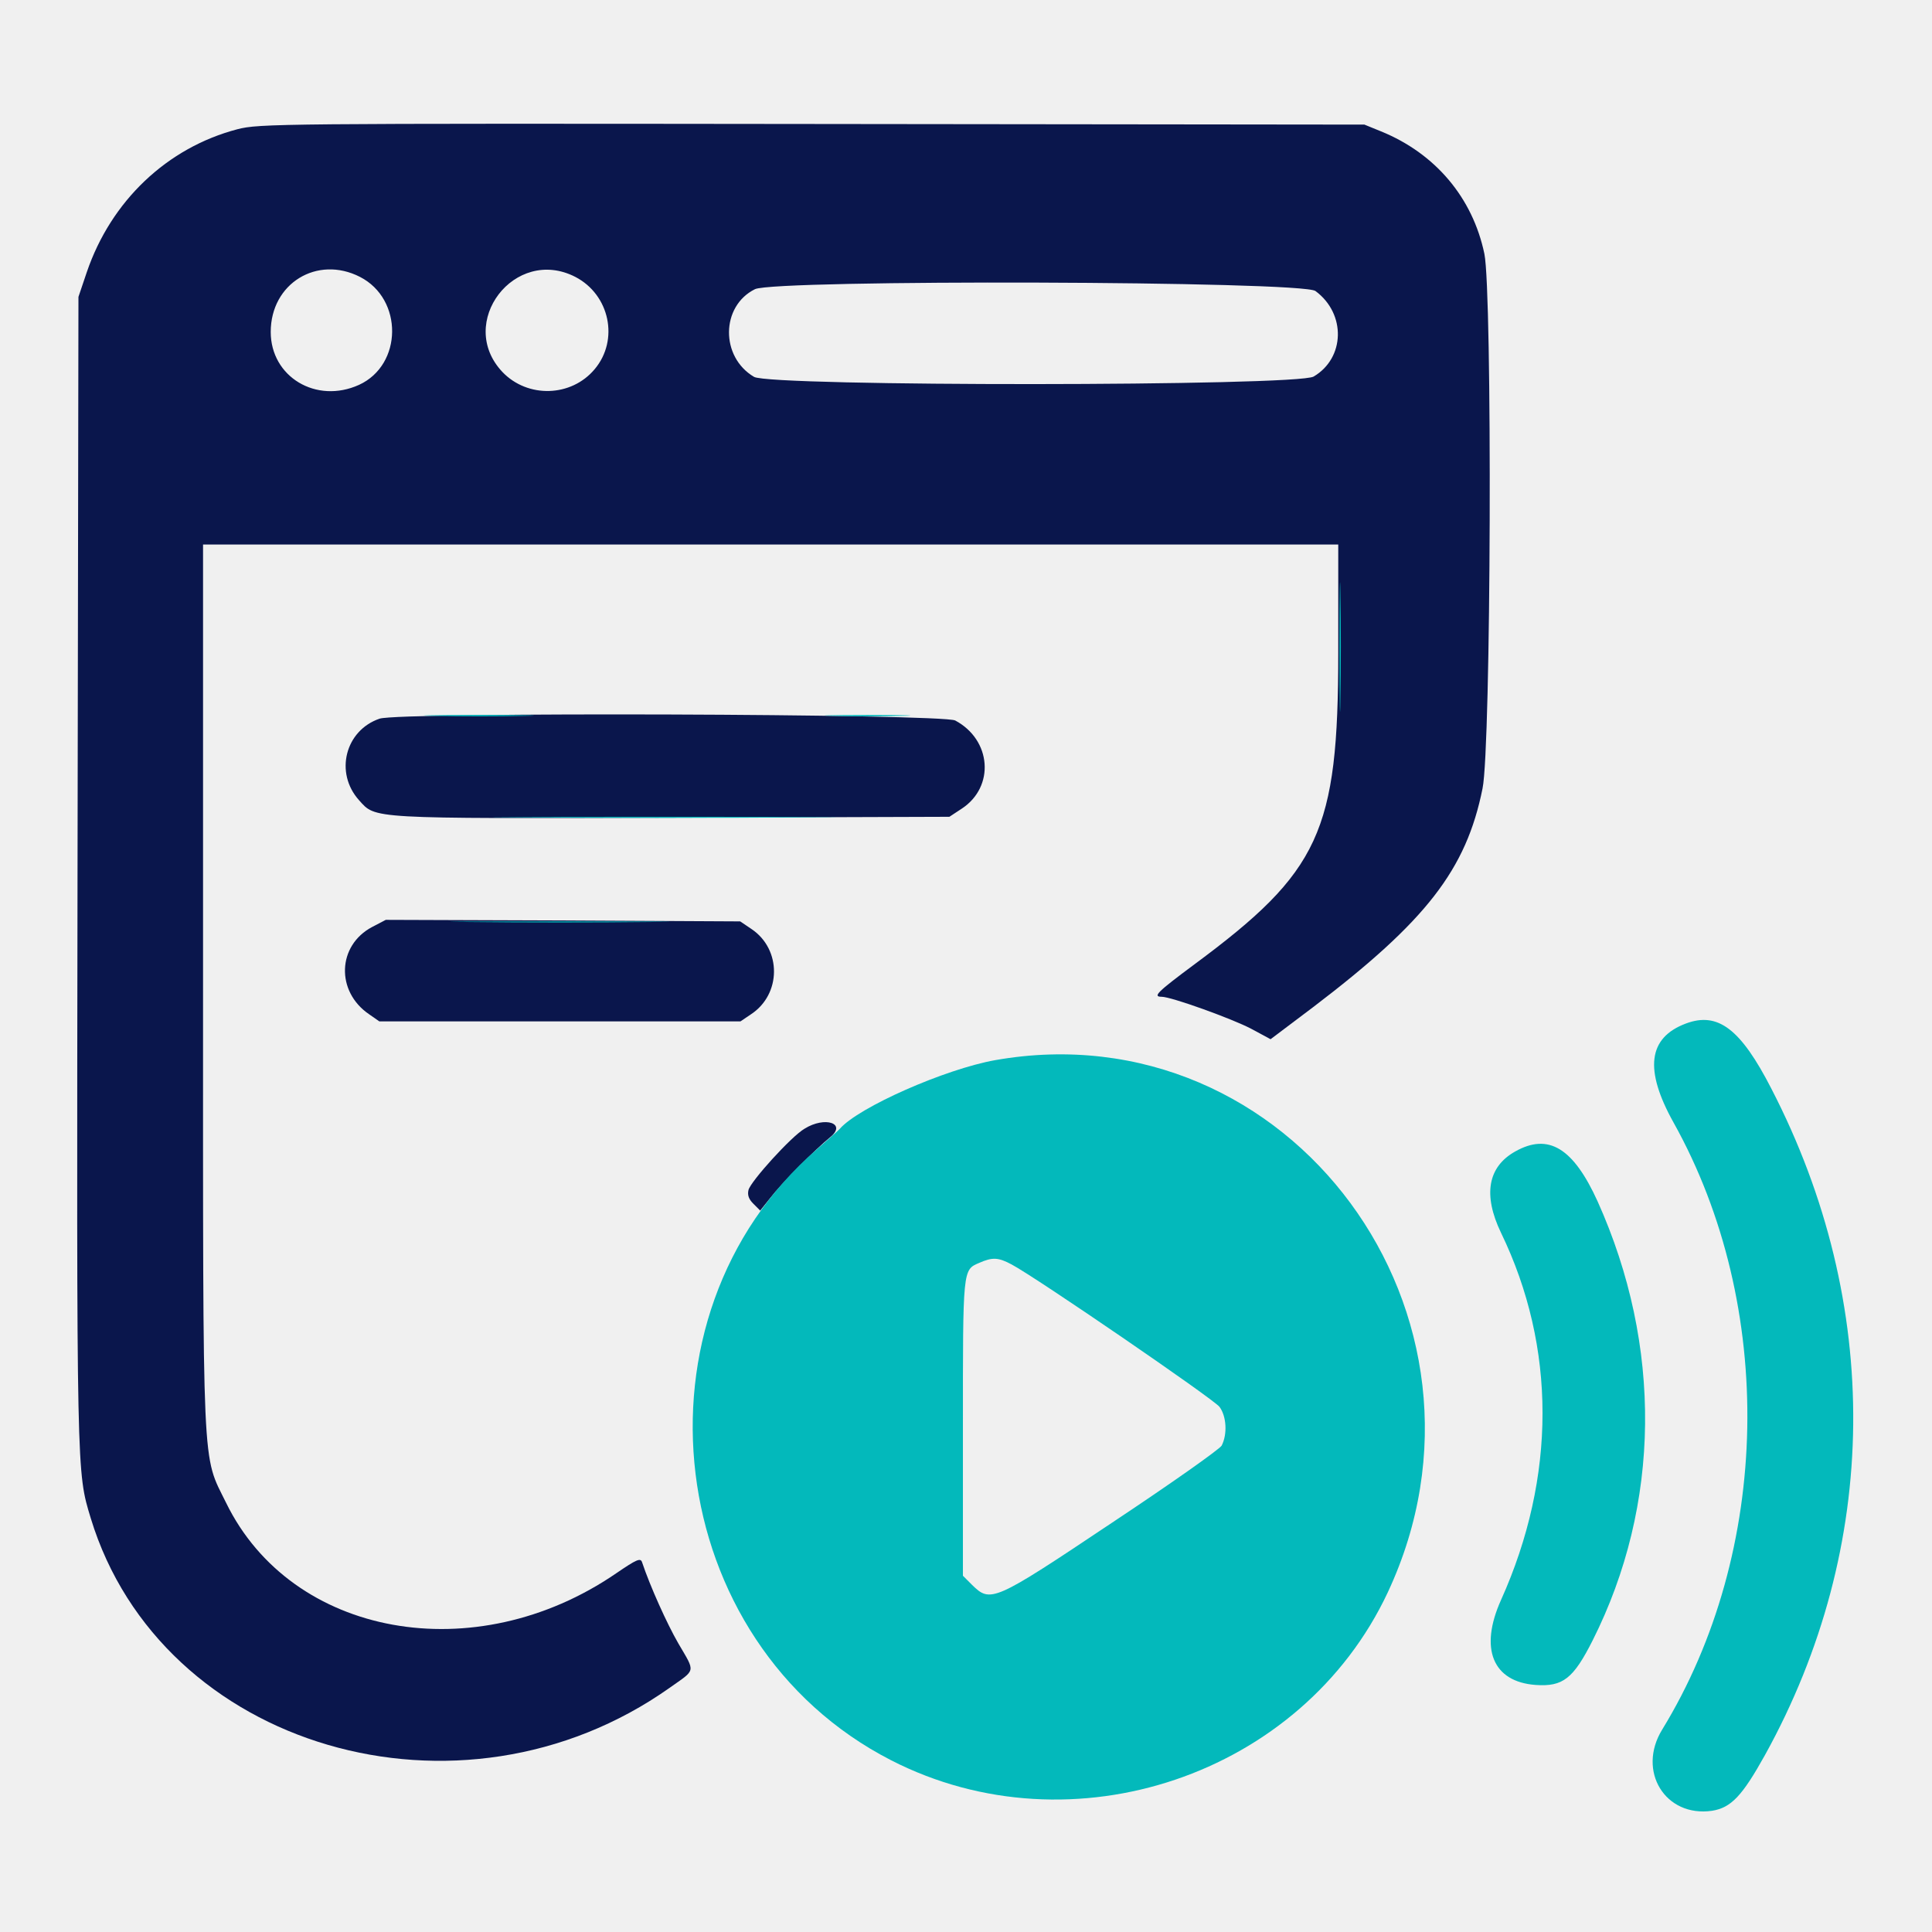
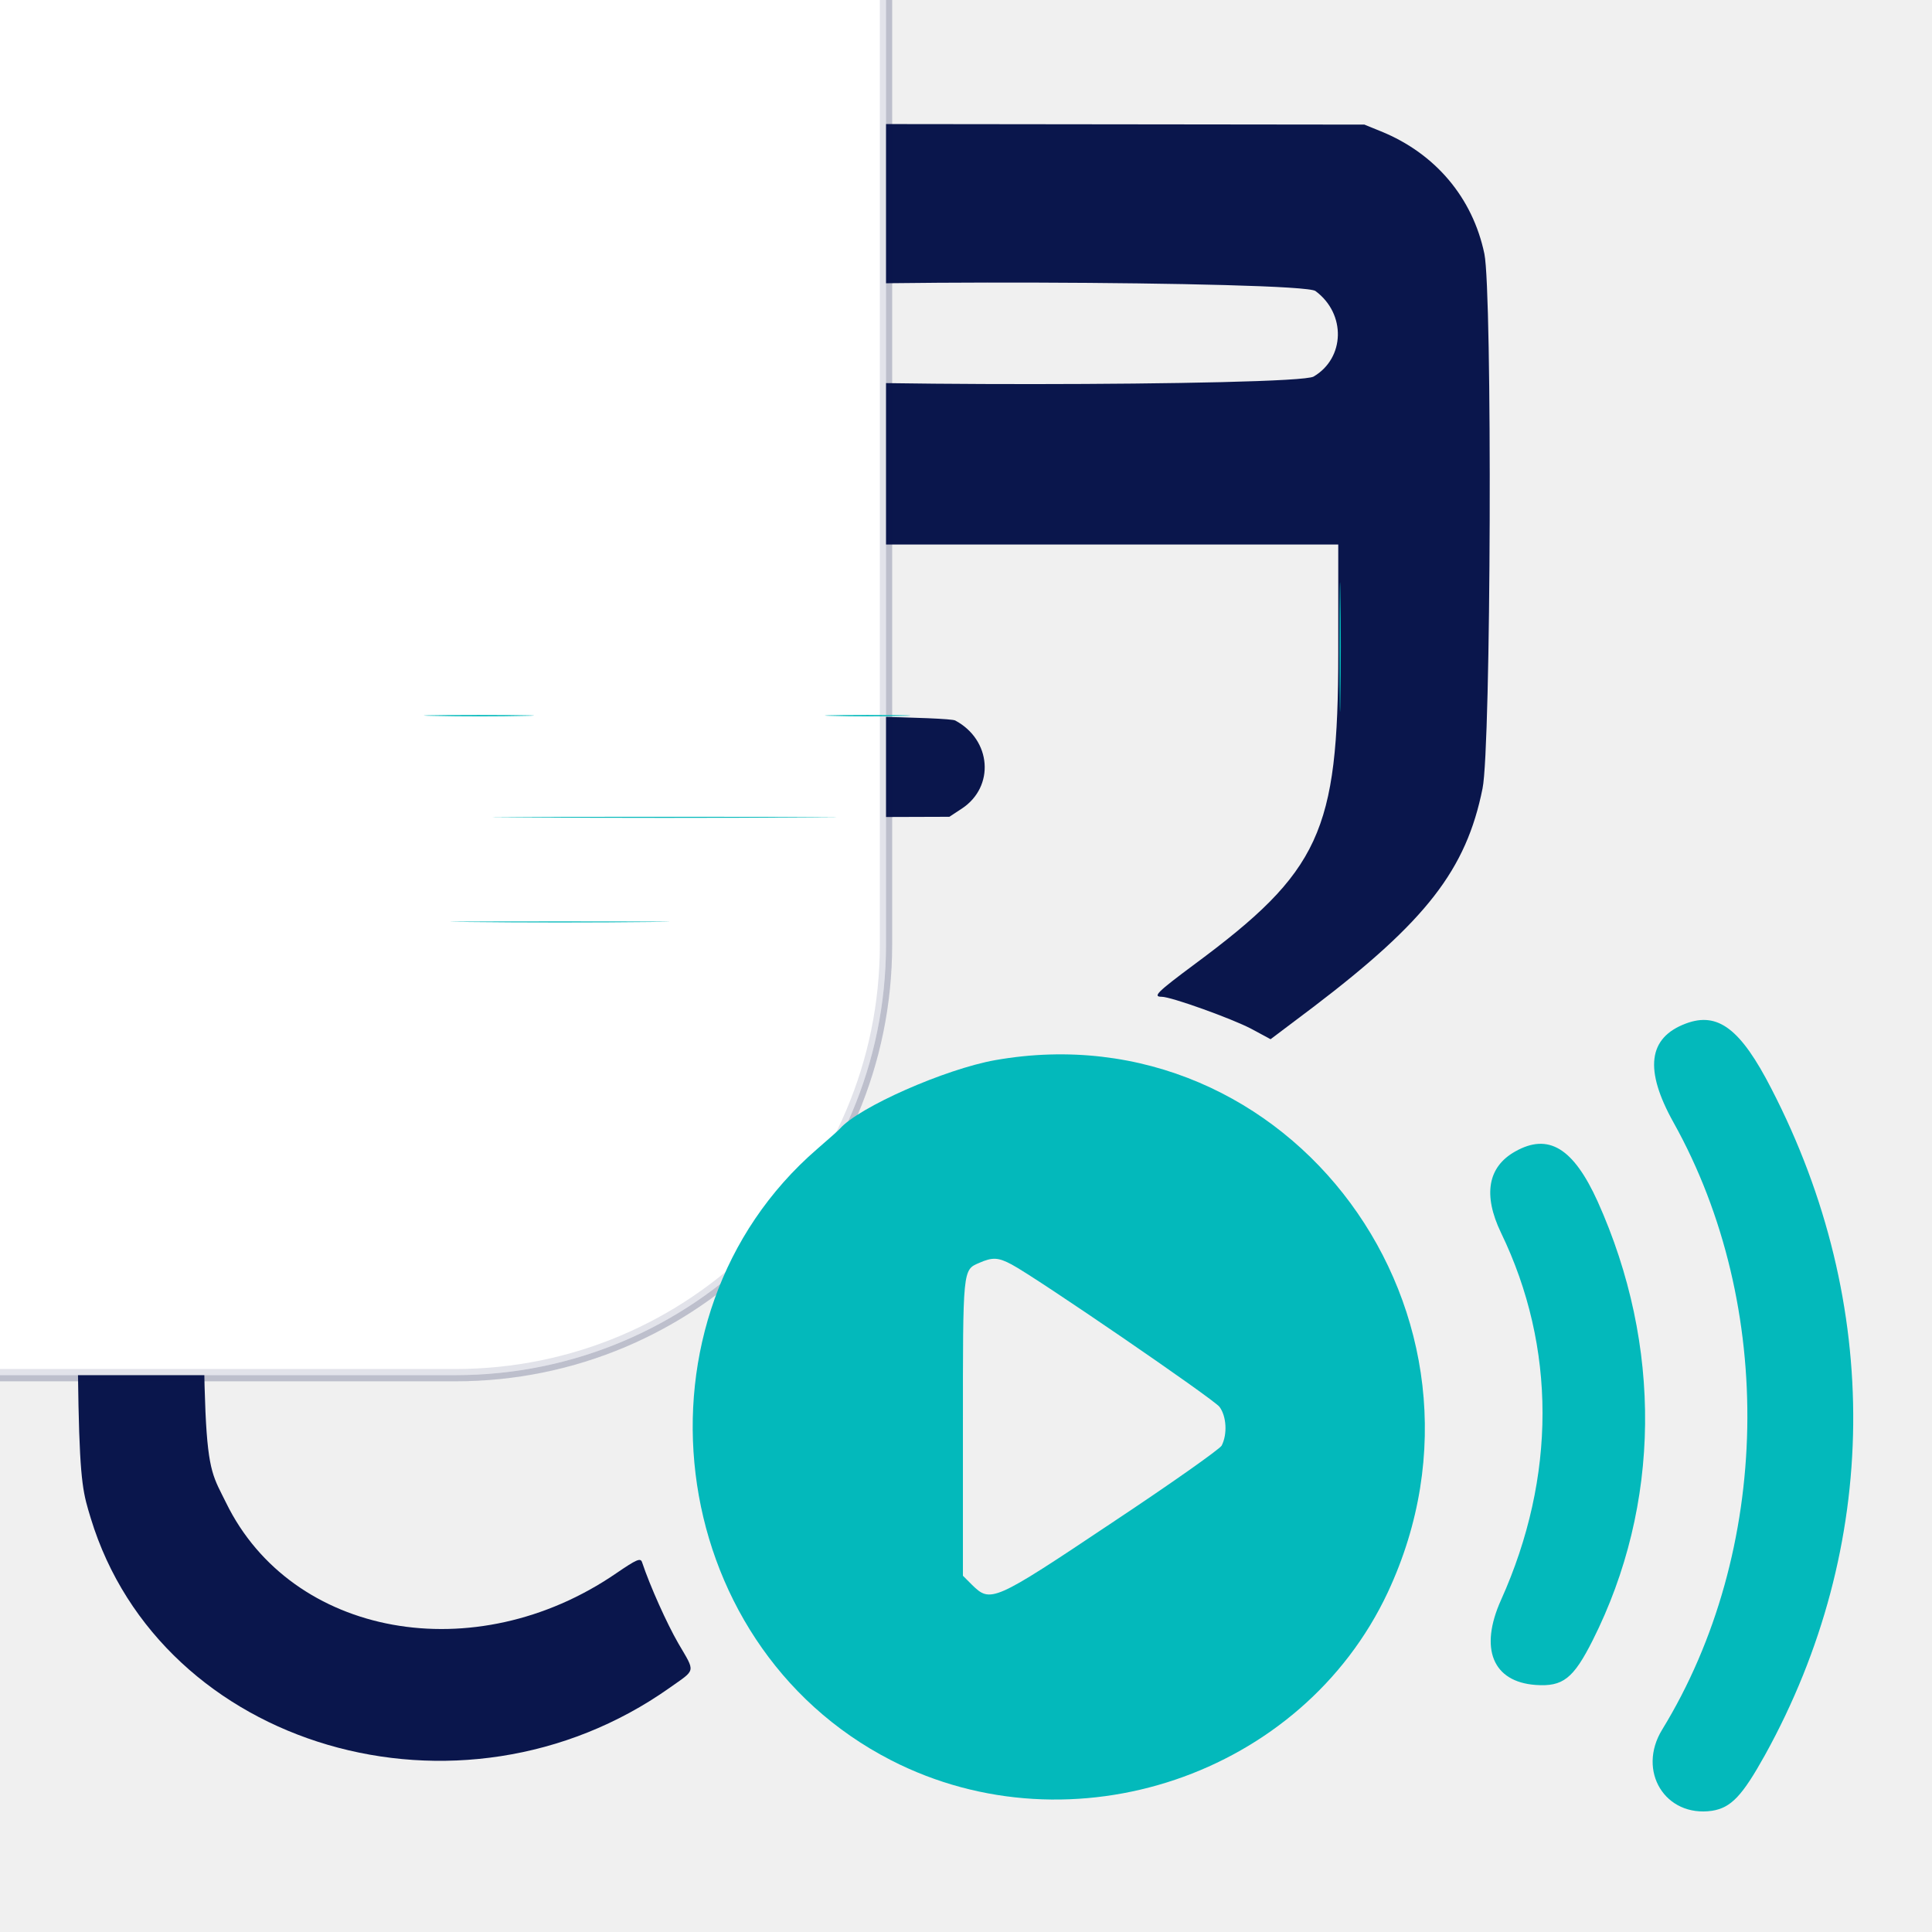
<svg xmlns="http://www.w3.org/2000/svg" viewBox="339 180 628 628" width="128" height="128" role="img" aria-labelledby="title desc">
+   <rect x="1" y="1" width="626" height="626" rx="140" fill="#FFFFFF" stroke="#0A164C" stroke-opacity="0.12" stroke-width="4" />
  <g transform="translate(0,1254) scale(0.1,-0.1)" fill="#0A164C" fill-rule="evenodd" stroke="none">
    <path d="M4162 10320 c-229 -60 -411 -233 -490 -465 l-27 -80 -3 -1875 c-3 -1969 -3 -1943 43 -2095 228 -748 1201 -1033 1882 -551 86 61 84 48 28 144 -37 64 -92 186 -118 264 -5 15 -18 9 -84 -36 -459 -315 -1055 -207 -1268 229 -79 161 -75 67 -75 1680 l0 1435 1845 0 1845 0 0 -352 c0 -582 -60 -711 -468 -1013 -121 -90 -136 -105 -106 -105 31 0 228 -71 291 -104 l63 -34 138 104 c368 280 498 447 551 711 28 134 32 1612 6 1738 -38 182 -159 326 -336 398 l-54 22 -1795 2 c-1739 2 -1797 1 -1868 -17z m398 -480 c141 -72 139 -286 -3 -351 -139 -63 -287 26 -287 172 0 158 151 250 290 179z m700 0 c112 -58 143 -205 63 -300 -76 -91 -218 -95 -300 -9 -151 160 40 410 237 309z m2406 -46 c100 -74 96 -218 -6 -278 -54 -32 -1765 -33 -1819 -1 -110 65 -108 230 3 285 65 32 1779 27 1822 -6z" />
    <path d="M4624 8404 c-112 -38 -147 -176 -67 -265 55 -61 27 -60 1016 -57 l903 3 41 27 c107 71 96 223 -22 286 -42 22 -1806 28 -1871 6z" />
    <path d="M4600 7727 c-114 -60 -119 -210 -10 -284 l33 -23 587 0 587 0 34 23 c99 65 100 211 2 277 l-37 25 -576 3 -576 2 -44 -23z" />
    <path d="M6005 7071 c-43 -25 -175 -171 -182 -199 -4 -17 1 -30 16 -45 l22 -22 32 40 c36 47 147 159 195 198 56 45 -16 70 -83 28z" />
  </g>
+   <rect x="1" y="1" width="626" height="626" rx="140" fill="#FFFFFF" stroke="#0A164C" stroke-opacity="0.12" stroke-width="4" />
  <g transform="translate(0,1254) scale(0.1,-0.1)" fill="#03B9BB" fill-rule="evenodd" stroke="none">
    <path d="M7744 8635 c0 -187 2 -262 3 -167 2 95 2 248 0 340 -1 92 -3 14 -3 -173z" />
    <path d="M4803 8413 c82 -2 212 -2 290 0 78 1 12 3 -148 3 -159 0 -223 -2 -142 -3z" />
    <path d="M6098 8413 c61 -2 163 -2 225 0 61 1 11 3 -113 3 -124 0 -174 -2 -112 -3z" />
    <path d="M5098 8083 c248 -2 656 -2 905 0 248 1 45 2 -453 2 -498 0 -701 -1 -452 -2z" />
    <path d="M4922 7743 c159 -2 417 -2 576 0 158 1 28 2 -288 2 -316 0 -446 -1 -288 -2z" />
    <path d="M8870 7413 c-123 -46 -136 -150 -40 -322 333 -597 318 -1393 -37 -1973 -83 -135 10 -286 162 -264 62 10 98 48 172 181 375 678 383 1465 21 2166 -100 195 -174 251 -278 212z" />
    <path d="M6625 7294 c-163 -29 -444 -153 -505 -223 -3 -4 -36 -33 -74 -66 -631 -546 -503 -1606 241 -1987 588 -301 1335 -49 1614 546 420 898 -318 1899 -1276 1730z m53 -664 c81 -43 656 -437 676 -463 23 -31 26 -89 7 -126 -7 -12 -167 -125 -357 -251 -386 -258 -394 -261 -455 -201 l-29 29 0 482 c0 517 -1 512 53 535 43 19 62 18 105 -5z" />
    <path d="M8315 6997 c-89 -50 -105 -141 -46 -264 180 -372 180 -794 0 -1194 -71 -158 -27 -266 113 -276 88 -6 122 20 185 145 222 441 227 958 16 1427 -79 174 -160 223 -268 162z" />
  </g>
</svg>
